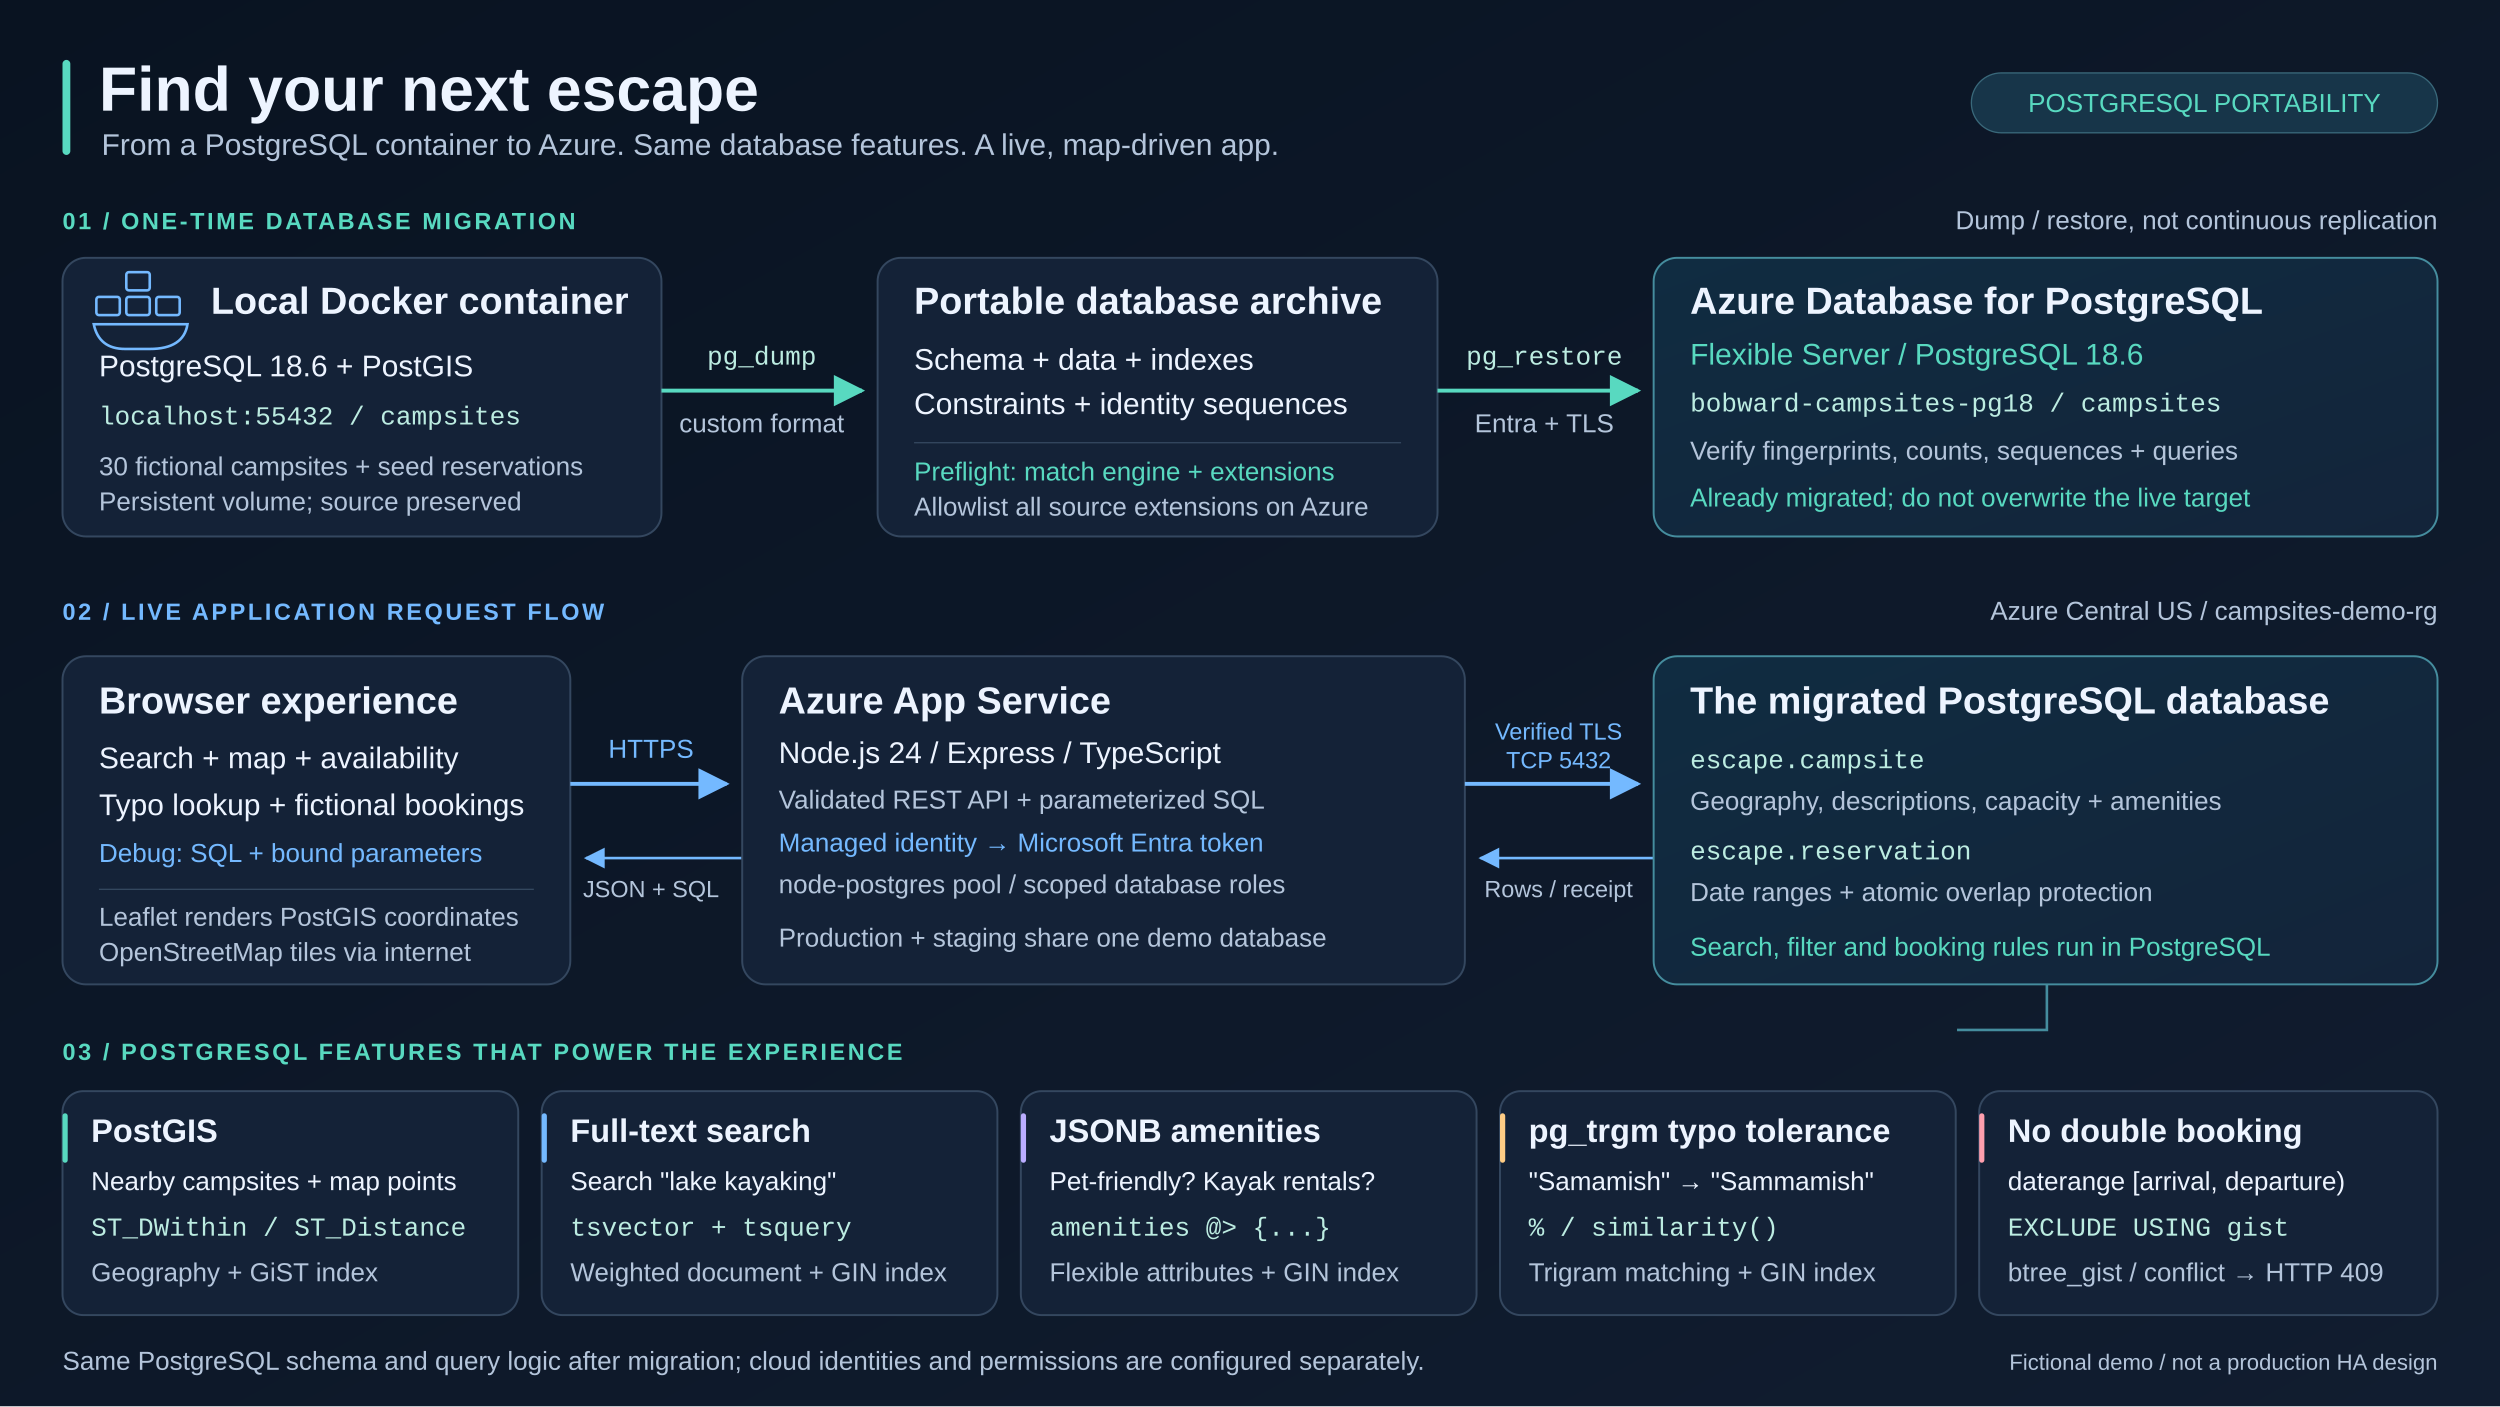
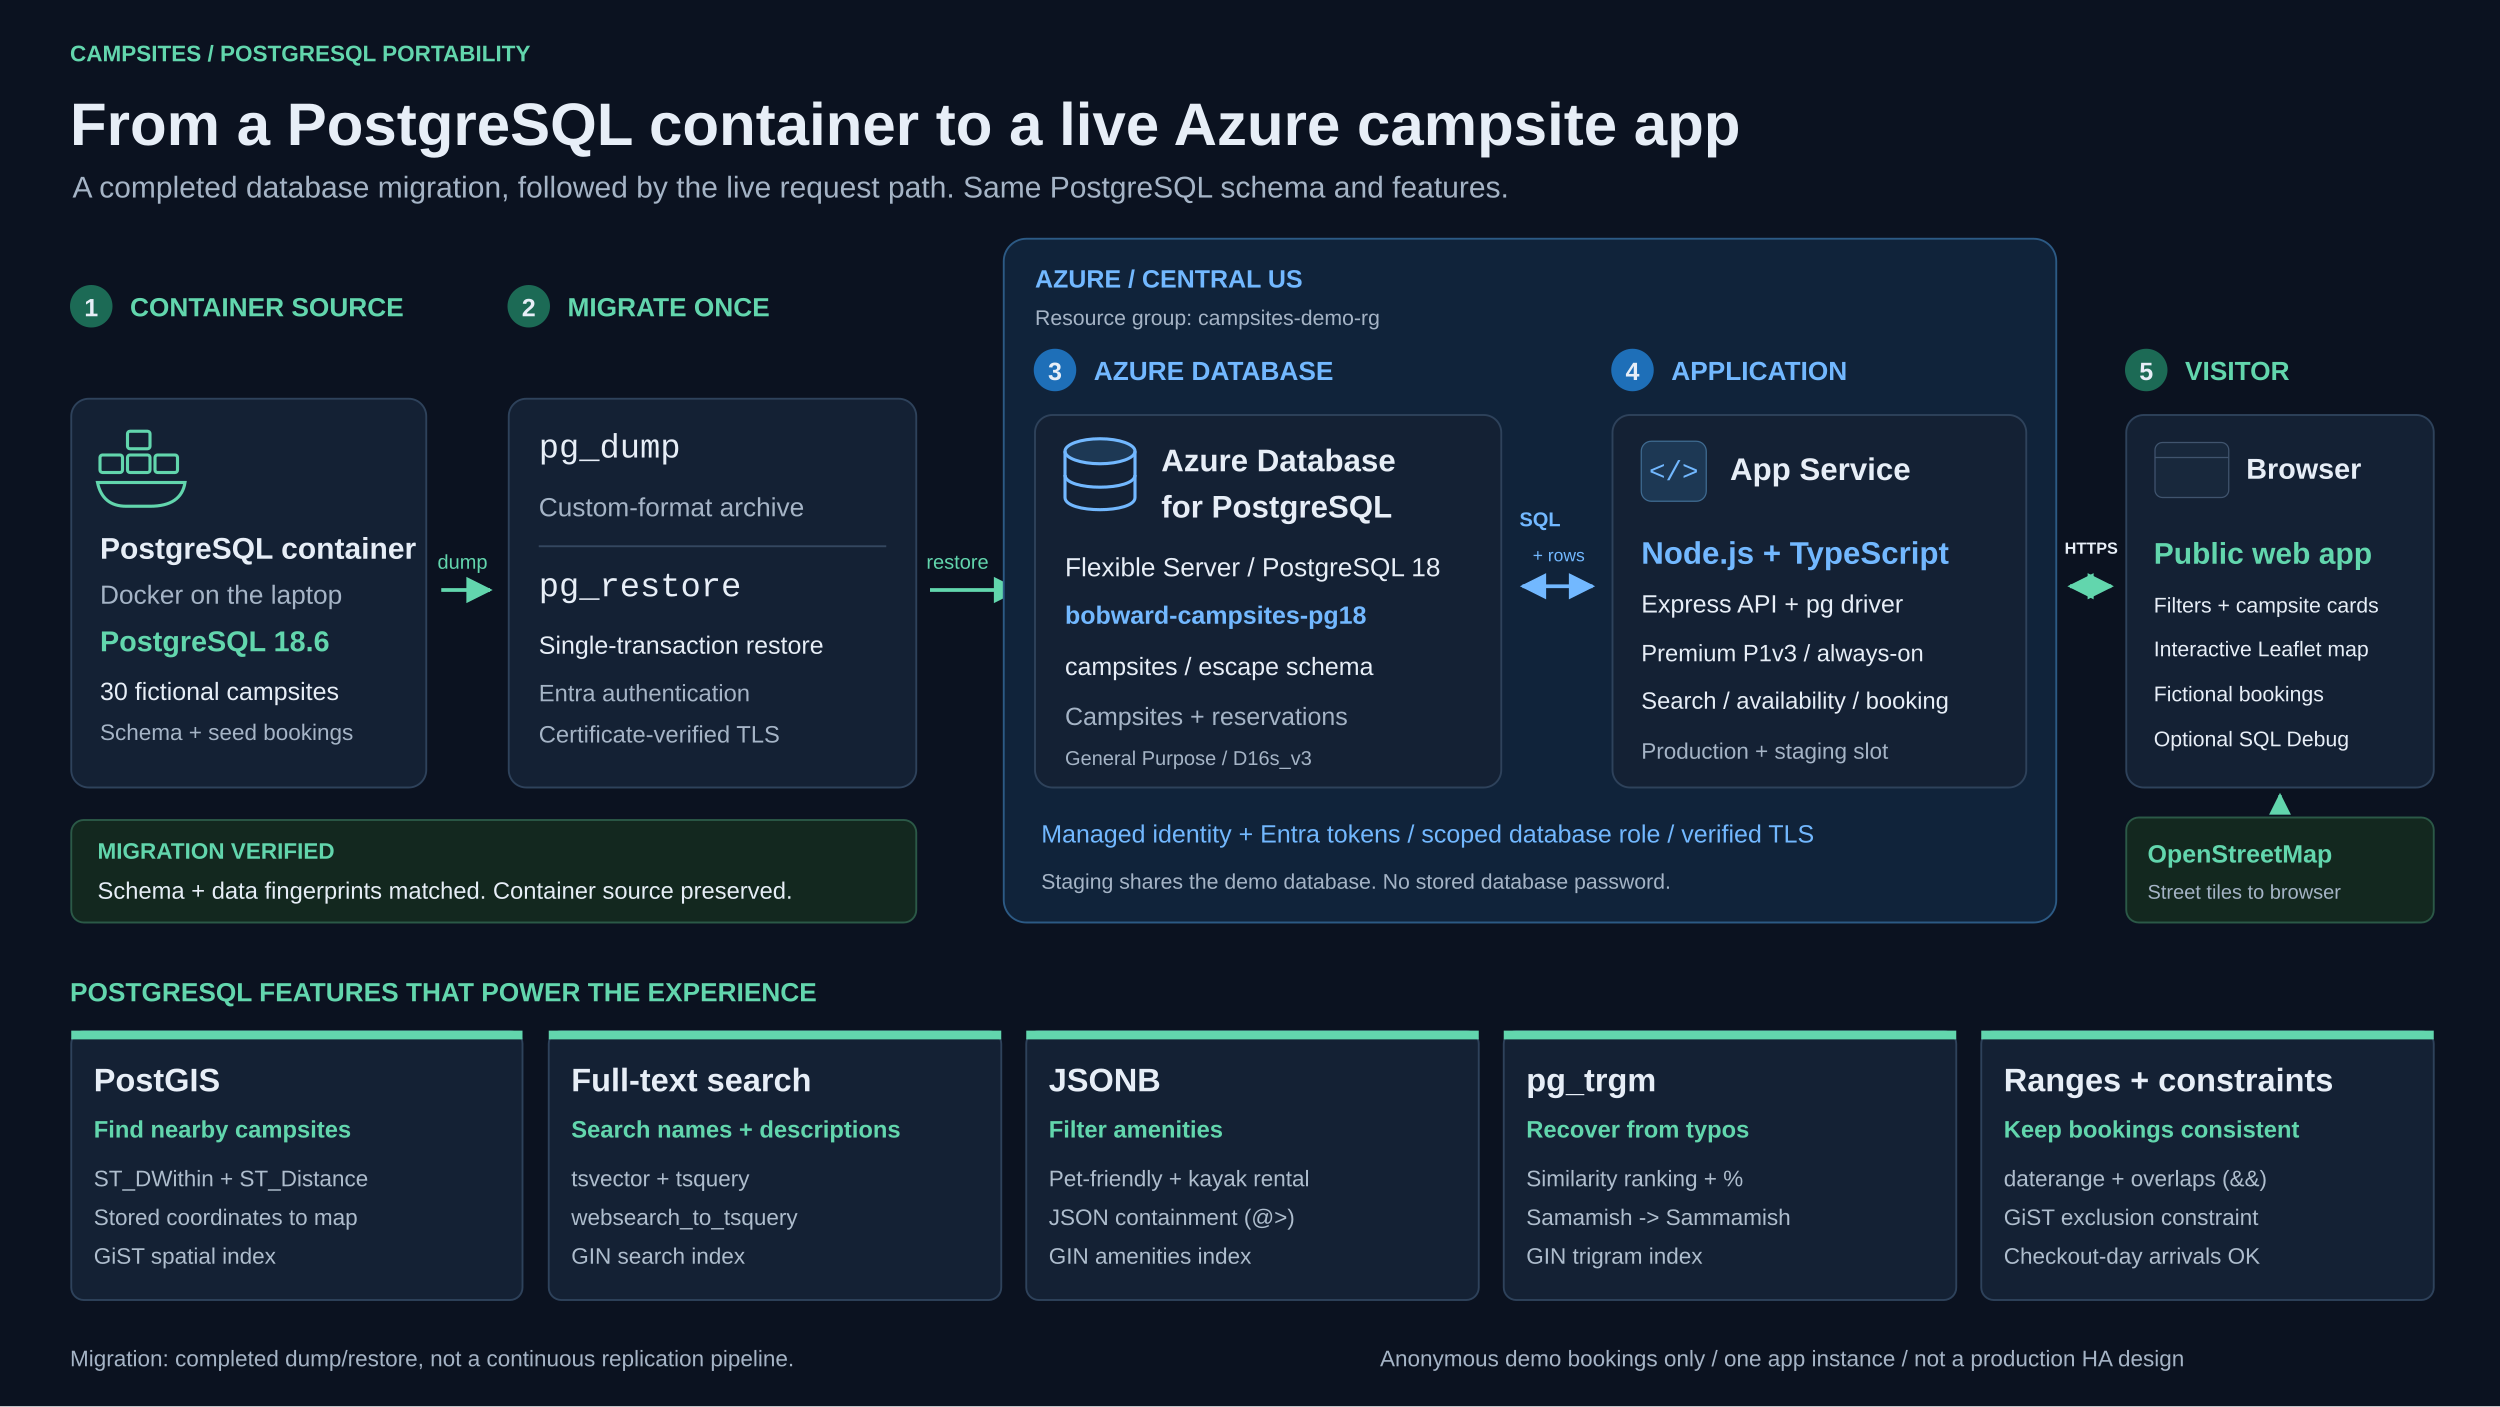
- <svg xmlns="http://www.w3.org/2000/svg" width="1920" height="1080" viewBox="0 0 1920 1080" role="img" aria-labelledby="title description">
+ <svg xmlns="http://www.w3.org/2000/svg" width="3840" height="2160" viewBox="0 0 2000 1125" role="img" aria-labelledby="title description">
  <defs>
-     <linearGradient id="background" x2="1" y2="1">
-       <stop stop-color="#091321" />
-       <stop offset="1" stop-color="#111d30" />
-     </linearGradient>
-     <linearGradient id="cloud" x2="1" y2="1">
-       <stop stop-color="#102c41" />
-       <stop offset="1" stop-color="#13243a" />
-     </linearGradient>
-     <marker id="arrow" viewBox="0 0 10 10" refX="9" refY="5" markerWidth="8" markerHeight="8" orient="auto-start-reverse">
-       <path d="M 0 0 L 10 5 L 0 10 Z" fill="#58d9c0" />
+     <marker id="green-arrow" viewBox="0 0 10 10" refX="9" refY="5" markerWidth="7" markerHeight="7" orient="auto-start-reverse">
+       <path d="M0 0 L10 5 L0 10 Z" fill="#62d6ad" />
    </marker>
-     <marker id="blue-arrow" viewBox="0 0 10 10" refX="9" refY="5" markerWidth="8" markerHeight="8" orient="auto">
-       <path d="M 0 0 L 10 5 L 0 10 Z" fill="#74b9ff" />
+     <marker id="blue-arrow" viewBox="0 0 10 10" refX="9" refY="5" markerWidth="7" markerHeight="7" orient="auto-start-reverse">
+       <path d="M0 0 L10 5 L0 10 Z" fill="#72b8ff" />
    </marker>
    <style>
-       text { font-family: 'Segoe UI', Arial, sans-serif; fill: #edf4ff; }
-       .muted { fill: #b4c5db; }
-       .teal { fill: #58d9c0; }
-       .blue { fill: #74b9ff; }
-       .eyebrow { font-size: 18px; font-weight: 700; letter-spacing: 2px; }
-       .heading { font-size: 29px; font-weight: 650; }
-       .body { font-size: 23px; }
-       .small { font-size: 20px; }
-       .code { font-family: Consolas, 'Courier New', monospace; font-size: 20px; fill: #bcece1; }
-       .card { fill: #142237; stroke: #34475f; stroke-width: 1.5; }
-       .flow { fill: none; stroke: #58d9c0; stroke-width: 3; marker-end: url(#arrow); }
-       .runtime { fill: none; stroke: #74b9ff; stroke-width: 3; marker-end: url(#blue-arrow); }
+       text { font-family: 'Segoe UI', Arial, sans-serif; fill: #e7eef7; }
+       .mono { font-family: Consolas, 'Cascadia Mono', 'Courier New', monospace; }
+       .green { fill: #62d6ad; }
+       .blue { fill: #72b8ff; }
+       .muted { fill: #a5b4c6; }
+       .soft { fill: #c8d3e0; }
+       .section { font-size: 21px; font-weight: 700; }
+       .card-title { font-size: 26px; font-weight: 650; }
+       .feature-title { font-size: 26px; font-weight: 650; }
+       .feature-subtitle { font-size: 19px; font-weight: 700; fill: #62d6ad; }
+       .feature-line { font-size: 18px; fill: #aebdcd; }
+       .card { fill: #142134; stroke: #2e425b; stroke-width: 1.5; }
+       .soft-card { fill: #13281f; stroke: #2b5947; stroke-width: 1.5; }
+       .badge { fill: #1c6a55; }
+       .azure-badge { fill: #1e6fb8; }
+       .divider { stroke: #34475f; stroke-width: 1.5; }
    </style>
  </defs>
-   <rect width="1920" height="1080" fill="url(#background)" />
-   <rect x="48" y="46" width="6" height="73" rx="3" fill="#58d9c0" />
-   <text x="76" y="85" font-size="48" font-weight="700">Find your next escape</text>
-   <text x="78" y="119" class="body muted">From a PostgreSQL container to Azure. Same database features. A live, map-driven app.</text>
-   <rect x="1514" y="56" width="358" height="46" rx="23" fill="#173549" stroke="#39687a" />
-   <text x="1693" y="86" text-anchor="middle" class="small teal">POSTGRESQL PORTABILITY</text>
-   <text x="48" y="176" class="eyebrow teal">01 / ONE-TIME DATABASE MIGRATION</text>
-   <text x="1872" y="176" text-anchor="end" class="small muted">Dump / restore, not continuous replication</text>
-   <rect x="48" y="198" width="460" height="214" rx="18" class="card" />
-   <g fill="none" stroke="#74b9ff" stroke-width="2">
-     <rect x="74" y="228" width="18" height="14" rx="2" />
-     <rect x="97" y="228" width="18" height="14" rx="2" />
-     <rect x="120" y="228" width="18" height="14" rx="2" />
-     <rect x="97" y="209" width="18" height="14" rx="2" />
-     <path d="M72 249 H144 Q141 268 115 268 H96 Q76 268 72 249 Z" />
+   <rect width="2000" height="1125" fill="#0b1220" />
+   <text x="56" y="49" font-size="18" font-weight="700" class="green">CAMPSITES / POSTGRESQL PORTABILITY</text>
+   <text x="56" y="116" font-size="48" font-weight="700">From a PostgreSQL container to a live Azure campsite app</text>
+   <text x="58" y="158" font-size="24" class="muted">A completed database migration, followed by the live request path. Same PostgreSQL schema and features.</text>
+   <circle cx="73" cy="245" r="17" class="badge" />
+   <text x="73" y="253" text-anchor="middle" font-size="20" font-weight="700">1</text>
+   <text x="104" y="253" class="section green">CONTAINER SOURCE</text>
+   <circle cx="423" cy="245" r="17" class="badge" />
+   <text x="423" y="253" text-anchor="middle" font-size="20" font-weight="700">2</text>
+   <text x="454" y="253" class="section green">MIGRATE ONCE</text>
+   <rect x="57" y="319" width="284" height="311" rx="14" class="card" />
+   <g fill="none" stroke="#62d6ad" stroke-width="2.5">
+     <rect x="80" y="364" width="18" height="14" rx="2" />
+     <rect x="102" y="364" width="18" height="14" rx="2" />
+     <rect x="124" y="364" width="18" height="14" rx="2" />
+     <rect x="102" y="345" width="18" height="14" rx="2" />
+     <path d="M78 386 H148 Q145 405 120 405 H101 Q82 405 78 386 Z" />
  </g>
-   <text x="162" y="241" class="heading">Local Docker container</text>
-   <text x="76" y="289" class="body">PostgreSQL 18.6 + PostGIS</text>
-   <text x="76" y="326" class="code">localhost:55432 / campsites</text>
-   <text x="76" y="365" class="small muted">30 fictional campsites + seed reservations</text>
-   <text x="76" y="392" class="small muted">Persistent volume; source preserved</text>
-   <path d="M508 300 H662" class="flow" />
-   <text x="585" y="280" text-anchor="middle" class="code">pg_dump</text>
-   <text x="585" y="332" text-anchor="middle" class="small muted">custom format</text>
-   <rect x="674" y="198" width="430" height="214" rx="18" class="card" />
-   <text x="702" y="241" class="heading">Portable database archive</text>
-   <text x="702" y="284" class="body">Schema + data + indexes</text>
-   <text x="702" y="318" class="body">Constraints + identity sequences</text>
-   <path d="M702 340 H1076" stroke="#34475f" />
-   <text x="702" y="369" class="small teal">Preflight: match engine + extensions</text>
-   <text x="702" y="396" class="small muted">Allowlist all source extensions on Azure</text>
-   <path d="M1104 300 H1258" class="flow" />
-   <text x="1186" y="280" text-anchor="middle" class="code">pg_restore</text>
-   <text x="1186" y="332" text-anchor="middle" class="small muted">Entra + TLS</text>
-   <rect x="1270" y="198" width="602" height="214" rx="18" fill="url(#cloud)" stroke="#458d9e" stroke-width="1.5" />
-   <text x="1298" y="241" class="heading">Azure Database for PostgreSQL</text>
-   <text x="1298" y="280" class="body teal">Flexible Server / PostgreSQL 18.6</text>
-   <text x="1298" y="316" class="code">bobward-campsites-pg18 / campsites</text>
-   <text x="1298" y="353" class="small muted">Verify fingerprints, counts, sequences + queries</text>
-   <text x="1298" y="389" class="small teal">Already migrated; do not overwrite the live target</text>
-   <text x="48" y="476" class="eyebrow blue">02 / LIVE APPLICATION REQUEST FLOW</text>
-   <text x="1872" y="476" text-anchor="end" class="small muted">Azure Central US / campsites-demo-rg</text>
-   <rect x="48" y="504" width="390" height="252" rx="18" class="card" />
-   <text x="76" y="548" class="heading">Browser experience</text>
-   <text x="76" y="590" class="body">Search + map + availability</text>
-   <text x="76" y="626" class="body">Typo lookup + fictional bookings</text>
-   <text x="76" y="662" class="small blue">Debug: SQL + bound parameters</text>
-   <path d="M76 683 H410" stroke="#34475f" />
-   <text x="76" y="711" class="small muted">Leaflet renders PostGIS coordinates</text>
-   <text x="76" y="738" class="small muted">OpenStreetMap tiles via internet</text>
-   <path d="M438 602 H558" class="runtime" />
-   <text x="500" y="582" text-anchor="middle" class="small blue">HTTPS</text>
-   <path d="M570 659 H450" fill="none" stroke="#74b9ff" stroke-width="2" marker-end="url(#blue-arrow)" />
-   <text x="500" y="689" text-anchor="middle" font-size="18" class="muted">JSON + SQL</text>
-   <rect x="570" y="504" width="555" height="252" rx="18" class="card" />
-   <text x="598" y="548" class="heading">Azure App Service</text>
-   <text x="598" y="586" class="body">Node.js 24 / Express / TypeScript</text>
-   <text x="598" y="621" class="small muted">Validated REST API + parameterized SQL</text>
-   <text x="598" y="654" class="small blue">Managed identity → Microsoft Entra token</text>
-   <text x="598" y="686" class="small muted">node-postgres pool / scoped database roles</text>
-   <text x="598" y="727" class="small muted">Production + staging share one demo database</text>
-   <path d="M1125 602 H1258" class="runtime" />
-   <text x="1197" y="568" text-anchor="middle" font-size="18" class="blue">Verified TLS</text>
-   <text x="1197" y="590" text-anchor="middle" font-size="18" class="blue">TCP 5432</text>
-   <path d="M1270 659 H1137" fill="none" stroke="#74b9ff" stroke-width="2" marker-end="url(#blue-arrow)" />
-   <text x="1197" y="689" text-anchor="middle" font-size="18" class="muted">Rows / receipt</text>
-   <rect x="1270" y="504" width="602" height="252" rx="18" fill="url(#cloud)" stroke="#458d9e" stroke-width="1.5" />
-   <text x="1298" y="548" class="heading">The migrated PostgreSQL database</text>
-   <text x="1298" y="590" class="code">escape.campsite</text>
-   <text x="1298" y="622" class="small muted">Geography, descriptions, capacity + amenities</text>
-   <text x="1298" y="660" class="code">escape.reservation</text>
-   <text x="1298" y="692" class="small muted">Date ranges + atomic overlap protection</text>
-   <text x="1298" y="734" class="small teal">Search, filter and booking rules run in PostgreSQL</text>
-   <text x="48" y="814" class="eyebrow teal">03 / POSTGRESQL FEATURES THAT POWER THE EXPERIENCE</text>
-   <path d="M1572 756 V791 H1503" fill="none" stroke="#458d9e" stroke-width="2" />
-   <rect x="48" y="838" width="350" height="172" rx="16" class="card" />
-   <rect x="48" y="855" width="4" height="38" rx="2" fill="#58d9c0" />
-   <text x="70" y="877" font-size="25" font-weight="650">PostGIS</text>
-   <text x="70" y="914" class="small">Nearby campsites + map points</text>
-   <text x="70" y="949" class="code">ST_DWithin / ST_Distance</text>
-   <text x="70" y="984" class="small muted">Geography + GiST index</text>
-   <rect x="416" y="838" width="350" height="172" rx="16" class="card" />
-   <rect x="416" y="855" width="4" height="38" rx="2" fill="#74b9ff" />
-   <text x="438" y="877" font-size="25" font-weight="650">Full-text search</text>
-   <text x="438" y="914" class="small">Search "lake kayaking"</text>
-   <text x="438" y="949" class="code">tsvector + tsquery</text>
-   <text x="438" y="984" class="small muted">Weighted document + GIN index</text>
-   <rect x="784" y="838" width="350" height="172" rx="16" class="card" />
-   <rect x="784" y="855" width="4" height="38" rx="2" fill="#baadff" />
-   <text x="806" y="877" font-size="25" font-weight="650">JSONB amenities</text>
-   <text x="806" y="914" class="small">Pet-friendly? Kayak rentals?</text>
-   <text x="806" y="949" class="code">amenities @&gt; {...}</text>
-   <text x="806" y="984" class="small muted">Flexible attributes + GIN index</text>
-   <rect x="1152" y="838" width="350" height="172" rx="16" class="card" />
-   <rect x="1152" y="855" width="4" height="38" rx="2" fill="#ffcd85" />
-   <text x="1174" y="877" font-size="25" font-weight="650">pg_trgm typo tolerance</text>
-   <text x="1174" y="914" class="small">"Samamish" → "Sammamish"</text>
-   <text x="1174" y="949" class="code">% / similarity()</text>
-   <text x="1174" y="984" class="small muted">Trigram matching + GIN index</text>
-   <rect x="1520" y="838" width="352" height="172" rx="16" class="card" />
-   <rect x="1520" y="855" width="4" height="38" rx="2" fill="#ff9fae" />
-   <text x="1542" y="877" font-size="25" font-weight="650">No double booking</text>
-   <text x="1542" y="914" class="small">daterange [arrival, departure)</text>
-   <text x="1542" y="949" class="code">EXCLUDE USING gist</text>
-   <text x="1542" y="984" class="small muted">btree_gist / conflict → HTTP 409</text>
-   <text x="48" y="1052" class="small muted">Same PostgreSQL schema and query logic after migration; cloud identities and permissions are configured separately.</text>
-   <text x="1872" y="1052" text-anchor="end" font-size="17" class="muted">Fictional demo / not a production HA design</text>
+   <text x="80" y="447" font-size="24" font-weight="700">PostgreSQL container</text>
+   <text x="80" y="483" font-size="21" class="muted">Docker on the laptop</text>
+   <text x="80" y="521" font-size="23" font-weight="700" class="green">PostgreSQL 18.6</text>
+   <text x="80" y="560" font-size="20">30 fictional campsites</text>
+   <text x="80" y="592" font-size="18" class="muted">Schema + seed bookings</text>
+   <text x="370" y="455" text-anchor="middle" font-size="16" class="green">dump</text>
+   <path d="M353 472 H392" stroke="#62d6ad" stroke-width="3" marker-end="url(#green-arrow)" />
+   <rect x="407" y="319" width="326" height="311" rx="14" class="card" />
+   <text x="431" y="366" font-size="27" class="mono">pg_dump</text>
+   <text x="431" y="413" font-size="21" class="muted">Custom-format archive</text>
+   <path d="M431 437 H709" class="divider" />
+   <text x="431" y="477" font-size="27" class="mono">pg_restore</text>
+   <text x="431" y="523" font-size="20">Single-transaction restore</text>
+   <text x="431" y="561" font-size="19" class="muted">Entra authentication</text>
+   <text x="431" y="594" font-size="19" class="muted">Certificate-verified TLS</text>
+   <text x="766" y="455" text-anchor="middle" font-size="16" class="green">restore</text>
+   <path d="M744 472 H814" stroke="#62d6ad" stroke-width="3" marker-end="url(#green-arrow)" />
+   <rect x="57" y="656" width="676" height="82" rx="10" class="soft-card" />
+   <text x="78" y="687" font-size="18" font-weight="700" class="green">MIGRATION VERIFIED</text>
+   <text x="78" y="719" font-size="19">Schema + data fingerprints matched. Container source preserved.</text>
+   <rect x="803" y="191" width="842" height="547" rx="18" fill="#10233a" stroke="#2c5a85" stroke-width="1.5" />
+   <text x="828" y="230" font-size="20" font-weight="700" class="blue">AZURE  /  CENTRAL US</text>
+   <text x="828" y="260" font-size="17" class="muted">Resource group: campsites-demo-rg</text>
+   <circle cx="844" cy="296" r="17" class="azure-badge" />
+   <text x="844" y="304" text-anchor="middle" font-size="20" font-weight="700">3</text>
+   <text x="875" y="304" class="section blue">AZURE DATABASE</text>
+   <circle cx="1306" cy="296" r="17" class="azure-badge" />
+   <text x="1306" y="304" text-anchor="middle" font-size="20" font-weight="700">4</text>
+   <text x="1337" y="304" class="section blue">APPLICATION</text>
+   <rect x="828" y="332" width="373" height="298" rx="14" class="card" />
+   <g fill="#1d3854" stroke="#72b8ff" stroke-width="2.5">
+     <ellipse cx="880" cy="361" rx="28" ry="10" />
+     <path d="M852 361 V398 C852 411 908 411 908 398 V361" fill="none" />
+     <path d="M852 380 C852 393 908 393 908 380" fill="none" />
+   </g>
+   <text x="929" y="377" font-size="25" font-weight="700">Azure Database</text>
+   <text x="929" y="414" font-size="25" font-weight="700">for PostgreSQL</text>
+   <text x="852" y="461" font-size="21">Flexible Server / PostgreSQL 18</text>
+   <text x="852" y="499" font-size="20" font-weight="700" class="blue">bobward-campsites-pg18</text>
+   <text x="852" y="540" font-size="20">campsites / escape schema</text>
+   <text x="852" y="580" font-size="20" class="muted">Campsites + reservations</text>
+   <text x="852" y="612" font-size="16" class="muted">General Purpose / D16s_v3</text>
+   <text x="1232" y="421" text-anchor="middle" font-size="16" font-weight="700" class="blue">SQL</text>
+   <text x="1247" y="449" text-anchor="middle" font-size="14" class="blue">+ rows</text>
+   <path d="M1218 469 H1274" stroke="#72b8ff" stroke-width="3" marker-start="url(#blue-arrow)" marker-end="url(#blue-arrow)" />
+   <rect x="1290" y="332" width="331" height="298" rx="14" class="card" />
+   <rect x="1313" y="353" width="52" height="48" rx="8" fill="#1d3854" stroke="#3f6b91" />
+   <text x="1339" y="384" text-anchor="middle" font-size="22" class="mono blue">&lt;/&gt;</text>
+   <text x="1384" y="384" font-size="25" font-weight="700">App Service</text>
+   <text x="1313" y="451" font-size="25" font-weight="700" class="blue">Node.js + TypeScript</text>
+   <text x="1313" y="490" font-size="20">Express API + pg driver</text>
+   <text x="1313" y="529" font-size="19">Premium P1v3 / always-on</text>
+   <text x="1313" y="567" font-size="19">Search / availability / booking</text>
+   <text x="1313" y="607" font-size="18" class="muted">Production + staging slot</text>
+   <text x="833" y="674" font-size="20" class="blue">Managed identity + Entra tokens / scoped database role / verified TLS</text>
+   <text x="833" y="711" font-size="17" class="muted">Staging shares the demo database. No stored database password.</text>
+   <circle cx="1717" cy="296" r="17" class="badge" />
+   <text x="1717" y="304" text-anchor="middle" font-size="20" font-weight="700">5</text>
+   <text x="1748" y="304" class="section green">VISITOR</text>
+   <text x="1673" y="443" text-anchor="middle" font-size="13" font-weight="700">HTTPS</text>
+   <path d="M1656 469 H1689" stroke="#62d6ad" stroke-width="3" marker-start="url(#green-arrow)" marker-end="url(#green-arrow)" />
+   <rect x="1701" y="332" width="246" height="298" rx="14" class="card" />
+   <rect x="1724" y="354" width="59" height="44" rx="6" fill="#18283c" stroke="#40546e" />
+   <path d="M1724 366 H1783" stroke="#40546e" />
+   <text x="1797" y="383" font-size="23" font-weight="700">Browser</text>
+   <text x="1723" y="451" font-size="24" font-weight="700" class="green">Public web app</text>
+   <text x="1723" y="490" font-size="17">Filters + campsite cards</text>
+   <text x="1723" y="525" font-size="17">Interactive Leaflet map</text>
+   <text x="1723" y="561" font-size="17">Fictional bookings</text>
+   <text x="1723" y="597" font-size="17">Optional SQL Debug</text>
+   <path d="M1824 651 V636" stroke="#62d6ad" stroke-width="2.5" marker-end="url(#green-arrow)" />
+   <rect x="1701" y="654" width="246" height="84" rx="10" class="soft-card" />
+   <text x="1718" y="690" font-size="20" font-weight="700" class="green">OpenStreetMap</text>
+   <text x="1718" y="719" font-size="16" class="muted">Street tiles to browser</text>
+   <text x="56" y="801" font-size="21" font-weight="700" class="green">POSTGRESQL FEATURES THAT POWER THE EXPERIENCE</text>
+   <g>
+     <rect x="57" y="825" width="361" height="215" rx="10" class="card" />
+     <path d="M57 828 H418" stroke="#62d6ad" stroke-width="7" />
+     <text x="75" y="873" class="feature-title">PostGIS</text>
+     <text x="75" y="910" class="feature-subtitle">Find nearby campsites</text>
+     <text x="75" y="949" class="feature-line">ST_DWithin + ST_Distance</text>
+     <text x="75" y="980" class="feature-line">Stored coordinates to map</text>
+     <text x="75" y="1011" class="feature-line">GiST spatial index</text>
+   </g>
+   <g>
+     <rect x="439" y="825" width="362" height="215" rx="10" class="card" />
+     <path d="M439 828 H801" stroke="#62d6ad" stroke-width="7" />
+     <text x="457" y="873" class="feature-title">Full-text search</text>
+     <text x="457" y="910" class="feature-subtitle">Search names + descriptions</text>
+     <text x="457" y="949" class="feature-line">tsvector + tsquery</text>
+     <text x="457" y="980" class="feature-line">websearch_to_tsquery</text>
+     <text x="457" y="1011" class="feature-line">GIN search index</text>
+   </g>
+   <g>
+     <rect x="821" y="825" width="362" height="215" rx="10" class="card" />
+     <path d="M821 828 H1183" stroke="#62d6ad" stroke-width="7" />
+     <text x="839" y="873" class="feature-title">JSONB</text>
+     <text x="839" y="910" class="feature-subtitle">Filter amenities</text>
+     <text x="839" y="949" class="feature-line">Pet-friendly + kayak rental</text>
+     <text x="839" y="980" class="feature-line">JSON containment (@&gt;)</text>
+     <text x="839" y="1011" class="feature-line">GIN amenities index</text>
+   </g>
+   <g>
+     <rect x="1203" y="825" width="362" height="215" rx="10" class="card" />
+     <path d="M1203 828 H1565" stroke="#62d6ad" stroke-width="7" />
+     <text x="1221" y="873" class="feature-title">pg_trgm</text>
+     <text x="1221" y="910" class="feature-subtitle">Recover from typos</text>
+     <text x="1221" y="949" class="feature-line">Similarity ranking + %</text>
+     <text x="1221" y="980" class="feature-line">Samamish -&gt; Sammamish</text>
+     <text x="1221" y="1011" class="feature-line">GIN trigram index</text>
+   </g>
+   <g>
+     <rect x="1585" y="825" width="362" height="215" rx="10" class="card" />
+     <path d="M1585 828 H1947" stroke="#62d6ad" stroke-width="7" />
+     <text x="1603" y="873" class="feature-title">Ranges + constraints</text>
+     <text x="1603" y="910" class="feature-subtitle">Keep bookings consistent</text>
+     <text x="1603" y="949" class="feature-line">daterange + overlaps (&amp;&amp;)</text>
+     <text x="1603" y="980" class="feature-line">GiST exclusion constraint</text>
+     <text x="1603" y="1011" class="feature-line">Checkout-day arrivals OK</text>
+   </g>
+   <text x="56" y="1093" font-size="18" class="muted">Migration: completed dump/restore, not a continuous replication pipeline.</text>
+   <text x="1104" y="1093" font-size="18" class="muted">Anonymous demo bookings only / one app instance / not a production HA design</text>
</svg>
